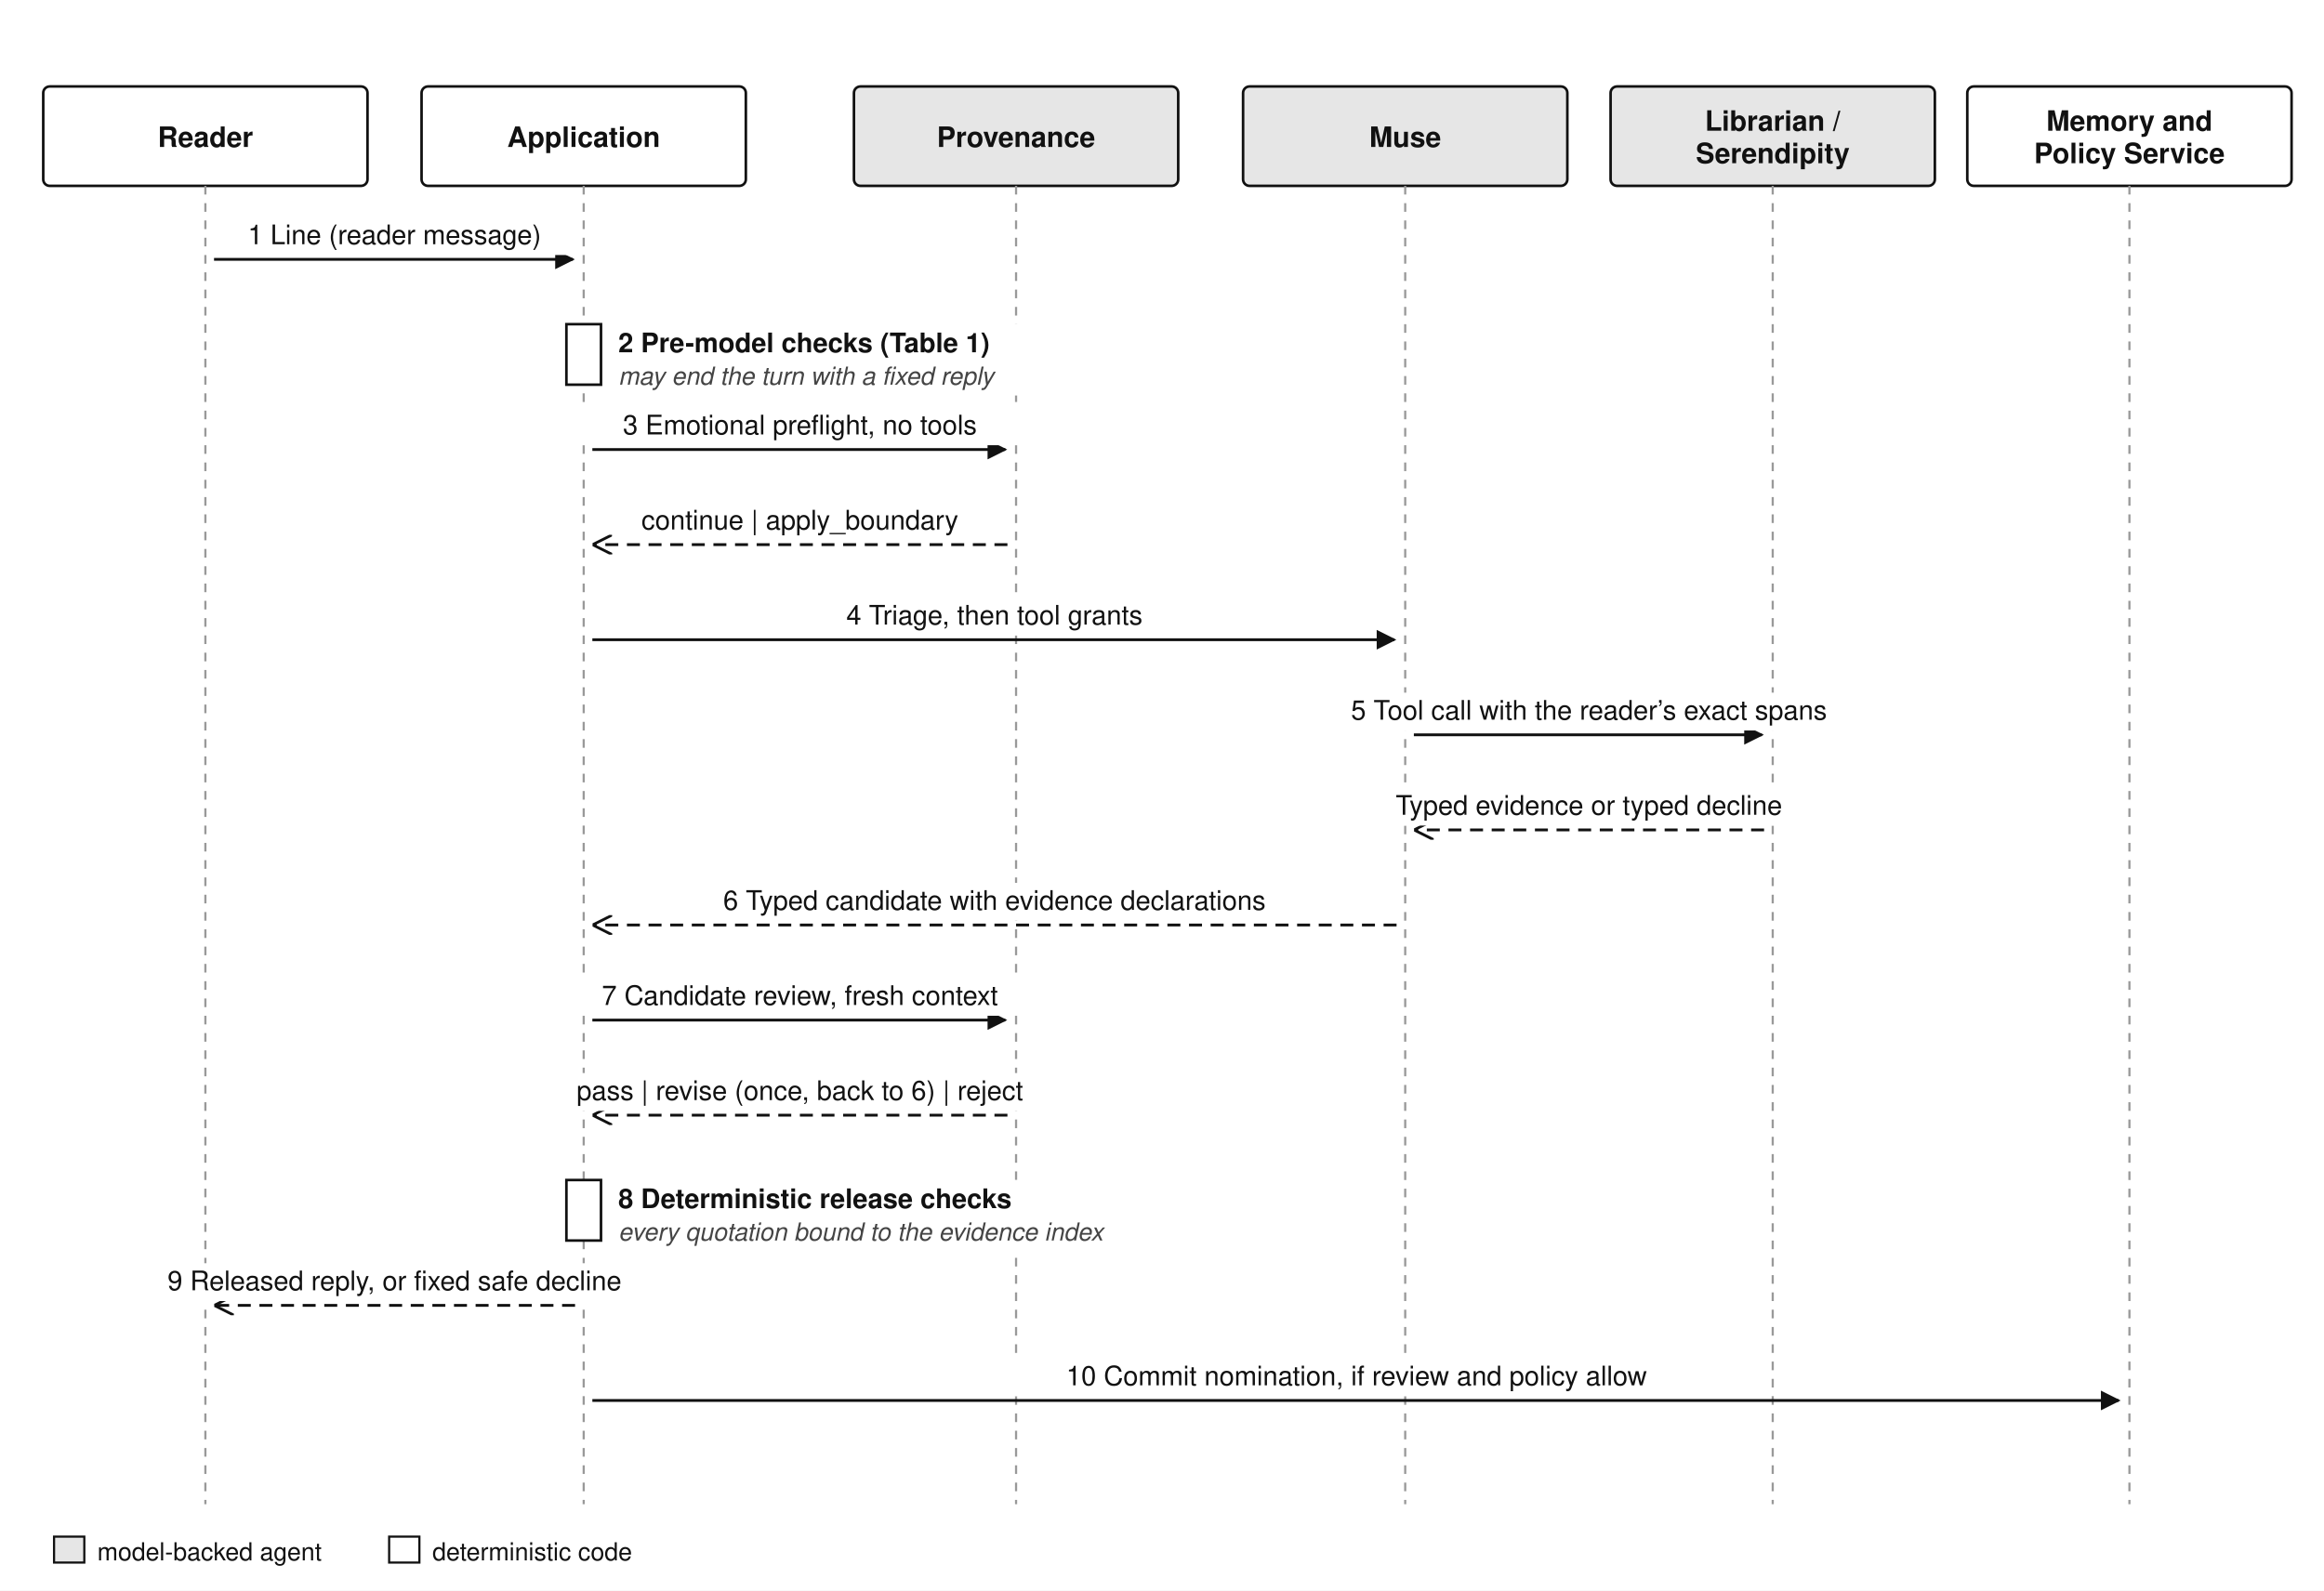
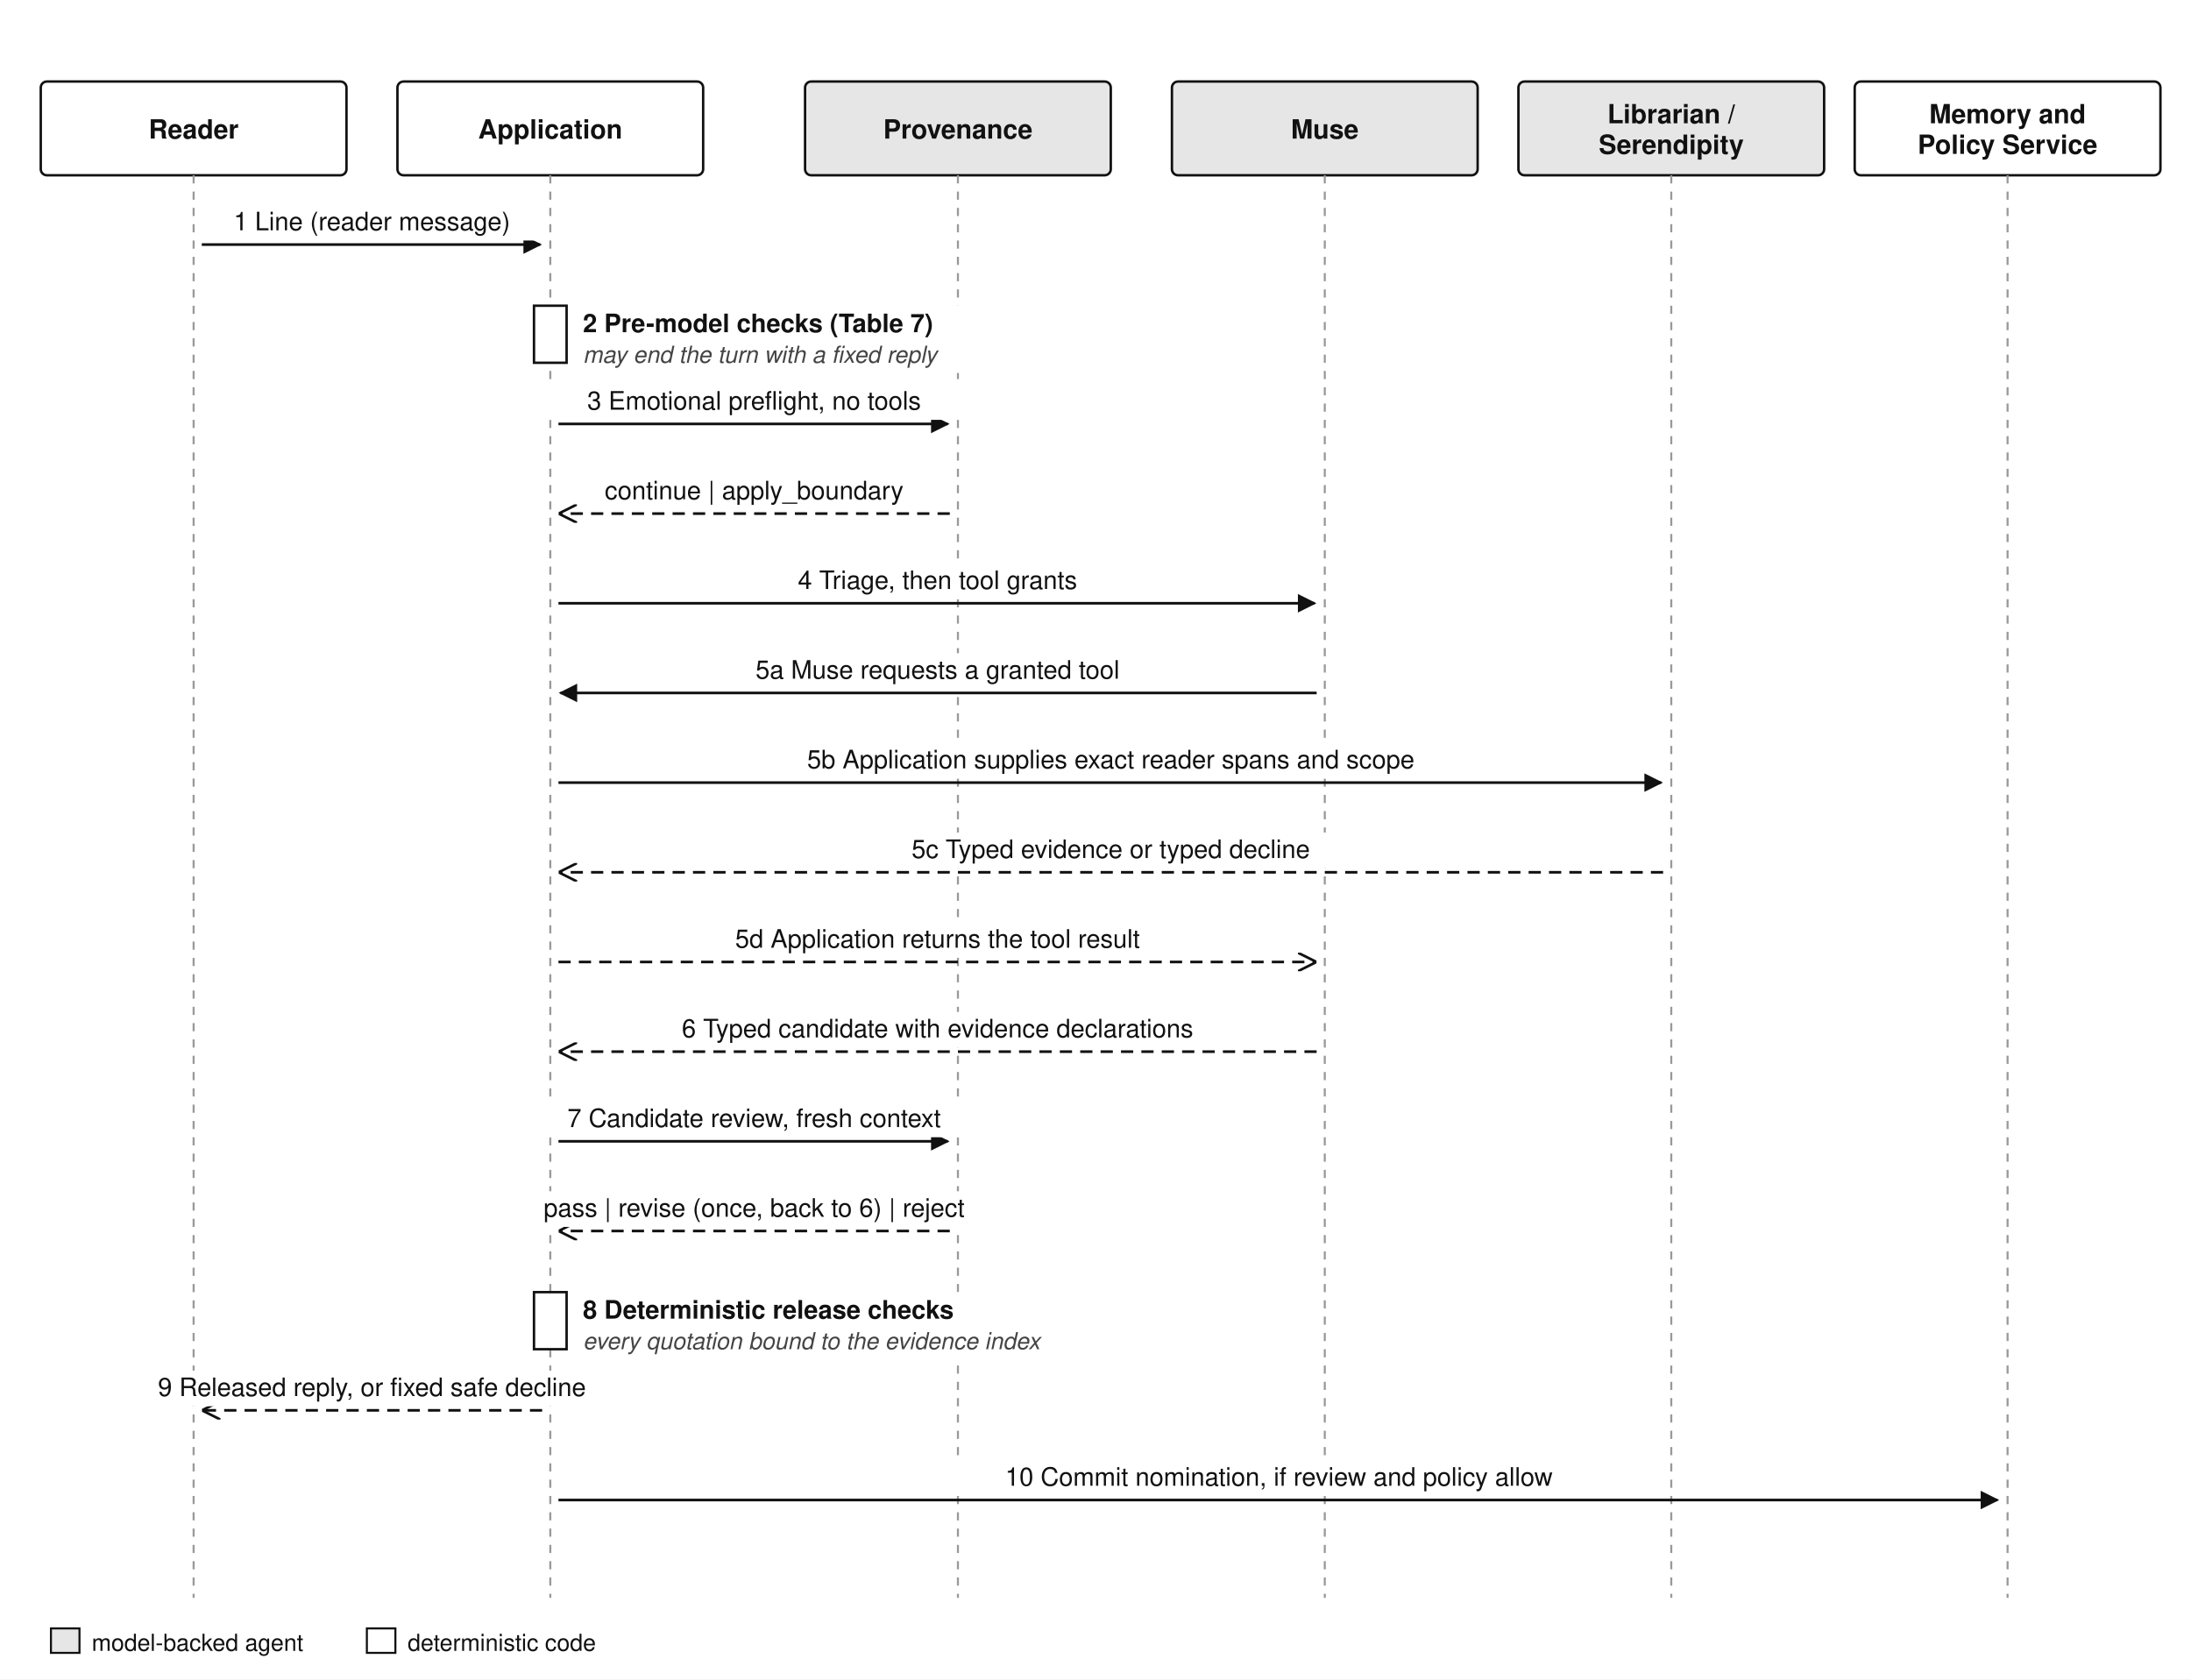
- <svg xmlns="http://www.w3.org/2000/svg" width="1075" height="736" viewBox="0 0 1075 736">
+ <svg xmlns="http://www.w3.org/2000/svg" width="1075" height="824" viewBox="0 0 1075 824">
  <defs>
    <marker id="a" viewBox="0 0 10 10" refX="9" refY="5" markerWidth="7" markerHeight="7" orient="auto-start-reverse">
      <path d="M0,0 L10,5 L0,10 z" fill="#111" />
    </marker>
    <marker id="o" viewBox="0 0 10 10" refX="9" refY="5" markerWidth="7" markerHeight="7" orient="auto-start-reverse">
      <path d="M0,0 L10,5 L0,10" fill="none" stroke="#111" stroke-width="1.4" />
    </marker>
  </defs>
-   <rect width="1075" height="736" fill="#fff" />
+   <rect width="1075" height="824" fill="#fff" />
  <rect x="20.0" y="40" width="150" height="46" rx="3" fill="#fff" stroke="#111" stroke-width="1.2" />
  <text x="95" y="68.0" font-family="Helvetica Neue, Helvetica, Arial, sans-serif" font-size="13" text-anchor="middle" font-weight="bold" font-style="normal" fill="#111">Reader</text>
-   <line x1="95" y1="86" x2="95" y2="696" stroke="#999" stroke-width="1" stroke-dasharray="4 4" />
+   <line x1="95" y1="86" x2="95" y2="784" stroke="#999" stroke-width="1" stroke-dasharray="4 4" />
  <rect x="195.0" y="40" width="150" height="46" rx="3" fill="#fff" stroke="#111" stroke-width="1.2" />
  <text x="270" y="68.0" font-family="Helvetica Neue, Helvetica, Arial, sans-serif" font-size="13" text-anchor="middle" font-weight="bold" font-style="normal" fill="#111">Application</text>
-   <line x1="270" y1="86" x2="270" y2="696" stroke="#999" stroke-width="1" stroke-dasharray="4 4" />
+   <line x1="270" y1="86" x2="270" y2="784" stroke="#999" stroke-width="1" stroke-dasharray="4 4" />
  <rect x="395.0" y="40" width="150" height="46" rx="3" fill="#e6e6e6" stroke="#111" stroke-width="1.2" />
  <text x="470" y="68.0" font-family="Helvetica Neue, Helvetica, Arial, sans-serif" font-size="13" text-anchor="middle" font-weight="bold" font-style="normal" fill="#111">Provenance</text>
-   <line x1="470" y1="86" x2="470" y2="696" stroke="#999" stroke-width="1" stroke-dasharray="4 4" />
+   <line x1="470" y1="86" x2="470" y2="784" stroke="#999" stroke-width="1" stroke-dasharray="4 4" />
  <rect x="575.0" y="40" width="150" height="46" rx="3" fill="#e6e6e6" stroke="#111" stroke-width="1.2" />
  <text x="650" y="68.0" font-family="Helvetica Neue, Helvetica, Arial, sans-serif" font-size="13" text-anchor="middle" font-weight="bold" font-style="normal" fill="#111">Muse</text>
-   <line x1="650" y1="86" x2="650" y2="696" stroke="#999" stroke-width="1" stroke-dasharray="4 4" />
+   <line x1="650" y1="86" x2="650" y2="784" stroke="#999" stroke-width="1" stroke-dasharray="4 4" />
  <rect x="745.0" y="40" width="150" height="46" rx="3" fill="#e6e6e6" stroke="#111" stroke-width="1.2" />
  <text x="820" y="60.5" font-family="Helvetica Neue, Helvetica, Arial, sans-serif" font-size="13" text-anchor="middle" font-weight="bold" font-style="normal" fill="#111">Librarian /</text>
  <text x="820" y="75.5" font-family="Helvetica Neue, Helvetica, Arial, sans-serif" font-size="13" text-anchor="middle" font-weight="bold" font-style="normal" fill="#111">Serendipity</text>
-   <line x1="820" y1="86" x2="820" y2="696" stroke="#999" stroke-width="1" stroke-dasharray="4 4" />
+   <line x1="820" y1="86" x2="820" y2="784" stroke="#999" stroke-width="1" stroke-dasharray="4 4" />
  <rect x="910.0" y="40" width="150" height="46" rx="3" fill="#fff" stroke="#111" stroke-width="1.2" />
  <text x="985" y="60.5" font-family="Helvetica Neue, Helvetica, Arial, sans-serif" font-size="13" text-anchor="middle" font-weight="bold" font-style="normal" fill="#111">Memory and</text>
  <text x="985" y="75.5" font-family="Helvetica Neue, Helvetica, Arial, sans-serif" font-size="13" text-anchor="middle" font-weight="bold" font-style="normal" fill="#111">Policy Service</text>
-   <line x1="985" y1="86" x2="985" y2="696" stroke="#999" stroke-width="1" stroke-dasharray="4 4" />
+   <line x1="985" y1="86" x2="985" y2="784" stroke="#999" stroke-width="1" stroke-dasharray="4 4" />
  <line x1="99" y1="120" x2="265" y2="120" stroke="#111" stroke-width="1.3" marker-end="url(#a)" />
  <rect x="99.0" y="100.5" width="167.0" height="17.5" fill="#fff" />
  <text x="182.5" y="113" font-family="Helvetica Neue, Helvetica, Arial, sans-serif" font-size="12.5" text-anchor="middle" font-weight="normal" font-style="normal" fill="#111">1  Line (reader message)</text>
  <rect x="262" y="150" width="16" height="28" fill="#fff" stroke="#111" stroke-width="1.2" />
  <rect x="282" y="150" width="207.81" height="18" fill="#fff" />
-   <text x="286" y="163" font-family="Helvetica Neue, Helvetica, Arial, sans-serif" font-size="12.5" text-anchor="start" font-weight="bold" font-style="normal" fill="#111">2  Pre-model checks (Table 1)</text>
+   <text x="286" y="163" font-family="Helvetica Neue, Helvetica, Arial, sans-serif" font-size="12.5" text-anchor="start" font-weight="bold" font-style="normal" fill="#111">2  Pre-model checks (Table 7)</text>
  <rect x="282" y="166.5" width="221.325" height="16.5" fill="#fff" />
  <text x="286" y="178" font-family="Helvetica Neue, Helvetica, Arial, sans-serif" font-size="11.5" text-anchor="start" font-weight="normal" font-style="italic" fill="#444">may end the turn with a fixed reply</text>
  <line x1="274" y1="208" x2="465" y2="208" stroke="#111" stroke-width="1.3" marker-end="url(#a)" />
  <rect x="260.0" y="188.5" width="220.0" height="17.5" fill="#fff" />
  <text x="370.0" y="201" font-family="Helvetica Neue, Helvetica, Arial, sans-serif" font-size="12.5" text-anchor="middle" font-weight="normal" font-style="normal" fill="#111">3  Emotional preflight, no tools</text>
  <line x1="466" y1="252" x2="275" y2="252" stroke="#111" stroke-width="1.3" stroke-dasharray="6 4" marker-end="url(#o)" />
  <rect x="283.188" y="232.5" width="173.625" height="17.5" fill="#fff" />
  <text x="370.0" y="245" font-family="Helvetica Neue, Helvetica, Arial, sans-serif" font-size="12.5" text-anchor="middle" font-weight="normal" font-style="normal" fill="#111">continue | apply_boundary</text>
  <line x1="274" y1="296" x2="645" y2="296" stroke="#111" stroke-width="1.3" marker-end="url(#a)" />
  <rect x="366.562" y="276.5" width="186.875" height="17.5" fill="#fff" />
  <text x="460.0" y="289" font-family="Helvetica Neue, Helvetica, Arial, sans-serif" font-size="12.5" text-anchor="middle" font-weight="normal" font-style="normal" fill="#111">4  Triage, then tool grants</text>
-   <line x1="654" y1="340" x2="815" y2="340" stroke="#111" stroke-width="1.3" marker-end="url(#a)" />
-   <rect x="591.875" y="320.5" width="286.25" height="17.5" fill="#fff" />
-   <text x="735.0" y="333" font-family="Helvetica Neue, Helvetica, Arial, sans-serif" font-size="12.5" text-anchor="middle" font-weight="normal" font-style="normal" fill="#111">5  Tool call with the reader’s exact spans</text>
-   <line x1="816" y1="384" x2="655" y2="384" stroke="#111" stroke-width="1.3" stroke-dasharray="6 4" marker-end="url(#o)" />
-   <rect x="628.312" y="364.5" width="213.375" height="17.5" fill="#fff" />
-   <text x="735.0" y="377" font-family="Helvetica Neue, Helvetica, Arial, sans-serif" font-size="12.5" text-anchor="middle" font-weight="normal" font-style="normal" fill="#111">Typed evidence or typed decline</text>
-   <line x1="646" y1="428" x2="275" y2="428" stroke="#111" stroke-width="1.3" stroke-dasharray="6 4" marker-end="url(#o)" />
-   <rect x="306.938" y="408.5" width="306.125" height="17.5" fill="#fff" />
-   <text x="460.0" y="421" font-family="Helvetica Neue, Helvetica, Arial, sans-serif" font-size="12.5" text-anchor="middle" font-weight="normal" font-style="normal" fill="#111">6  Typed candidate with evidence declarations</text>
-   <line x1="274" y1="472" x2="465" y2="472" stroke="#111" stroke-width="1.3" marker-end="url(#a)" />
-   <rect x="253.375" y="452.5" width="233.25" height="17.5" fill="#fff" />
-   <text x="370.0" y="465" font-family="Helvetica Neue, Helvetica, Arial, sans-serif" font-size="12.5" text-anchor="middle" font-weight="normal" font-style="normal" fill="#111">7  Candidate review, fresh context</text>
-   <line x1="466" y1="516" x2="275" y2="516" stroke="#111" stroke-width="1.3" stroke-dasharray="6 4" marker-end="url(#o)" />
-   <rect x="233.5" y="496.5" width="273.0" height="17.5" fill="#fff" />
-   <text x="370.0" y="509" font-family="Helvetica Neue, Helvetica, Arial, sans-serif" font-size="12.5" text-anchor="middle" font-weight="normal" font-style="normal" fill="#111">pass | revise (once, back to 6) | reject</text>
-   <rect x="262" y="546" width="16" height="28" fill="#fff" stroke="#111" stroke-width="1.2" />
-   <rect x="282" y="546" width="221.59" height="18" fill="#fff" />
-   <text x="286" y="559" font-family="Helvetica Neue, Helvetica, Arial, sans-serif" font-size="12.5" text-anchor="start" font-weight="bold" font-style="normal" fill="#111">8  Deterministic release checks</text>
-   <rect x="282" y="562.5" width="270.085" height="16.5" fill="#fff" />
-   <text x="286" y="574" font-family="Helvetica Neue, Helvetica, Arial, sans-serif" font-size="11.5" text-anchor="start" font-weight="normal" font-style="italic" fill="#444">every quotation bound to the evidence index</text>
-   <line x1="266" y1="604" x2="100" y2="604" stroke="#111" stroke-width="1.3" stroke-dasharray="6 4" marker-end="url(#o)" />
-   <rect x="46.0" y="584.5" width="273.0" height="17.5" fill="#fff" />
-   <text x="182.5" y="597" font-family="Helvetica Neue, Helvetica, Arial, sans-serif" font-size="12.5" text-anchor="middle" font-weight="normal" font-style="normal" fill="#111">9  Released reply, or fixed safe decline</text>
-   <line x1="274" y1="648" x2="980" y2="648" stroke="#111" stroke-width="1.3" marker-end="url(#a)" />
-   <rect x="461.188" y="628.5" width="332.625" height="17.5" fill="#fff" />
-   <text x="627.5" y="641" font-family="Helvetica Neue, Helvetica, Arial, sans-serif" font-size="12.5" text-anchor="middle" font-weight="normal" font-style="normal" fill="#111">10  Commit nomination, if review and policy allow</text>
-   <rect x="25" y="711" width="14" height="12" fill="#e6e6e6" stroke="#111" />
-   <text x="45" y="722" font-family="Helvetica Neue, Helvetica, Arial, sans-serif" font-size="11.5" text-anchor="start" font-weight="normal" font-style="normal" fill="#111">model-backed agent</text>
-   <rect x="180" y="711" width="14" height="12" fill="#fff" stroke="#111" />
-   <text x="200" y="722" font-family="Helvetica Neue, Helvetica, Arial, sans-serif" font-size="11.5" text-anchor="start" font-weight="normal" font-style="normal" fill="#111">deterministic code</text>
+   <line x1="646" y1="340" x2="275" y2="340" stroke="#111" stroke-width="1.3" marker-end="url(#a)" />
+   <rect x="354" y="320.5" width="212" height="17.5" fill="#fff" />
+   <text x="460" y="333" font-family="Helvetica Neue, Helvetica, Arial, sans-serif" font-size="12.5" text-anchor="middle" font-weight="normal" font-style="normal" fill="#111">5a  Muse requests a granted tool</text>
+   <line x1="274" y1="384" x2="815" y2="384" stroke="#111" stroke-width="1.3" marker-end="url(#a)" />
+   <rect x="383" y="364.5" width="324" height="17.5" fill="#fff" />
+   <text x="545" y="377" font-family="Helvetica Neue, Helvetica, Arial, sans-serif" font-size="12.5" text-anchor="middle" font-weight="normal" font-style="normal" fill="#111">5b  Application supplies exact reader spans and scope</text>
+   <line x1="816" y1="428" x2="275" y2="428" stroke="#111" stroke-width="1.3" stroke-dasharray="6 4" marker-end="url(#o)" />
+   <rect x="431" y="408.5" width="228" height="17.5" fill="#fff" />
+   <text x="545" y="421" font-family="Helvetica Neue, Helvetica, Arial, sans-serif" font-size="12.5" text-anchor="middle" font-weight="normal" font-style="normal" fill="#111">5c  Typed evidence or typed decline</text>
+   <line x1="274" y1="472" x2="645" y2="472" stroke="#111" stroke-width="1.3" stroke-dasharray="6 4" marker-end="url(#o)" />
+   <rect x="346" y="452.5" width="228" height="17.5" fill="#fff" />
+   <text x="460" y="465" font-family="Helvetica Neue, Helvetica, Arial, sans-serif" font-size="12.5" text-anchor="middle" font-weight="normal" font-style="normal" fill="#111">5d  Application returns the tool result</text>
+   <line x1="646" y1="516" x2="275" y2="516" stroke="#111" stroke-width="1.3" stroke-dasharray="6 4" marker-end="url(#o)" />
+   <rect x="306.938" y="496.5" width="306.125" height="17.5" fill="#fff" />
+   <text x="460.0" y="509" font-family="Helvetica Neue, Helvetica, Arial, sans-serif" font-size="12.5" text-anchor="middle" font-weight="normal" font-style="normal" fill="#111">6  Typed candidate with evidence declarations</text>
+   <line x1="274" y1="560" x2="465" y2="560" stroke="#111" stroke-width="1.3" marker-end="url(#a)" />
+   <rect x="253.375" y="540.5" width="233.25" height="17.5" fill="#fff" />
+   <text x="370.0" y="553" font-family="Helvetica Neue, Helvetica, Arial, sans-serif" font-size="12.5" text-anchor="middle" font-weight="normal" font-style="normal" fill="#111">7  Candidate review, fresh context</text>
+   <line x1="466" y1="604" x2="275" y2="604" stroke="#111" stroke-width="1.3" stroke-dasharray="6 4" marker-end="url(#o)" />
+   <rect x="233.5" y="584.5" width="273.0" height="17.5" fill="#fff" />
+   <text x="370.0" y="597" font-family="Helvetica Neue, Helvetica, Arial, sans-serif" font-size="12.5" text-anchor="middle" font-weight="normal" font-style="normal" fill="#111">pass | revise (once, back to 6) | reject</text>
+   <rect x="262" y="634" width="16" height="28" fill="#fff" stroke="#111" stroke-width="1.2" />
+   <rect x="282" y="634" width="221.59" height="18" fill="#fff" />
+   <text x="286" y="647" font-family="Helvetica Neue, Helvetica, Arial, sans-serif" font-size="12.5" text-anchor="start" font-weight="bold" font-style="normal" fill="#111">8  Deterministic release checks</text>
+   <rect x="282" y="650.5" width="270.085" height="16.5" fill="#fff" />
+   <text x="286" y="662" font-family="Helvetica Neue, Helvetica, Arial, sans-serif" font-size="11.5" text-anchor="start" font-weight="normal" font-style="italic" fill="#444">every quotation bound to the evidence index</text>
+   <line x1="266" y1="692" x2="100" y2="692" stroke="#111" stroke-width="1.3" stroke-dasharray="6 4" marker-end="url(#o)" />
+   <rect x="46.0" y="672.5" width="273.0" height="17.5" fill="#fff" />
+   <text x="182.5" y="685" font-family="Helvetica Neue, Helvetica, Arial, sans-serif" font-size="12.5" text-anchor="middle" font-weight="normal" font-style="normal" fill="#111">9  Released reply, or fixed safe decline</text>
+   <line x1="274" y1="736" x2="980" y2="736" stroke="#111" stroke-width="1.3" marker-end="url(#a)" />
+   <rect x="461.188" y="716.5" width="332.625" height="17.5" fill="#fff" />
+   <text x="627.5" y="729" font-family="Helvetica Neue, Helvetica, Arial, sans-serif" font-size="12.5" text-anchor="middle" font-weight="normal" font-style="normal" fill="#111">10  Commit nomination, if review and policy allow</text>
+   <rect x="25" y="799" width="14" height="12" fill="#e6e6e6" stroke="#111" />
+   <text x="45" y="810" font-family="Helvetica Neue, Helvetica, Arial, sans-serif" font-size="11.5" text-anchor="start" font-weight="normal" font-style="normal" fill="#111">model-backed agent</text>
+   <rect x="180" y="799" width="14" height="12" fill="#fff" stroke="#111" />
+   <text x="200" y="810" font-family="Helvetica Neue, Helvetica, Arial, sans-serif" font-size="11.5" text-anchor="start" font-weight="normal" font-style="normal" fill="#111">deterministic code</text>
</svg>
